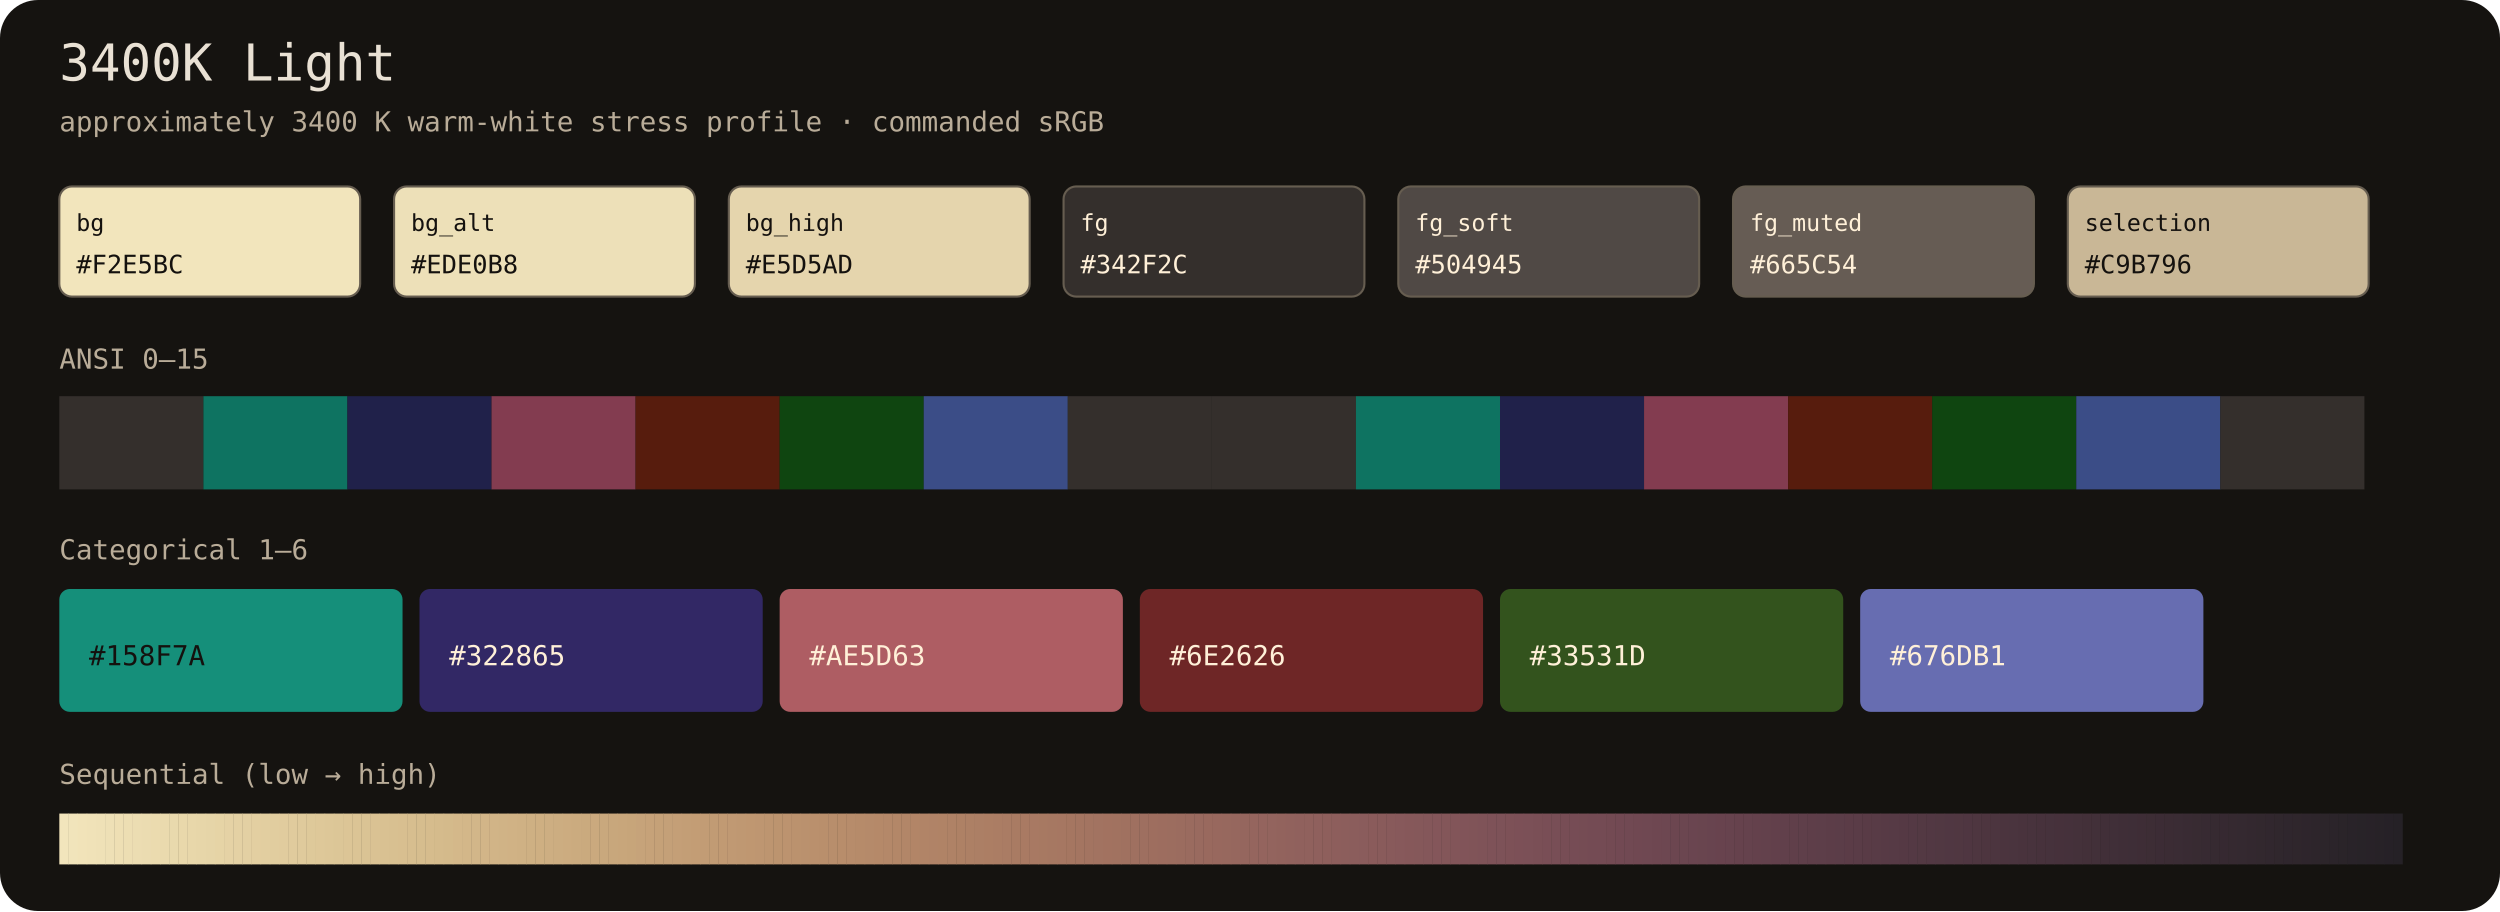
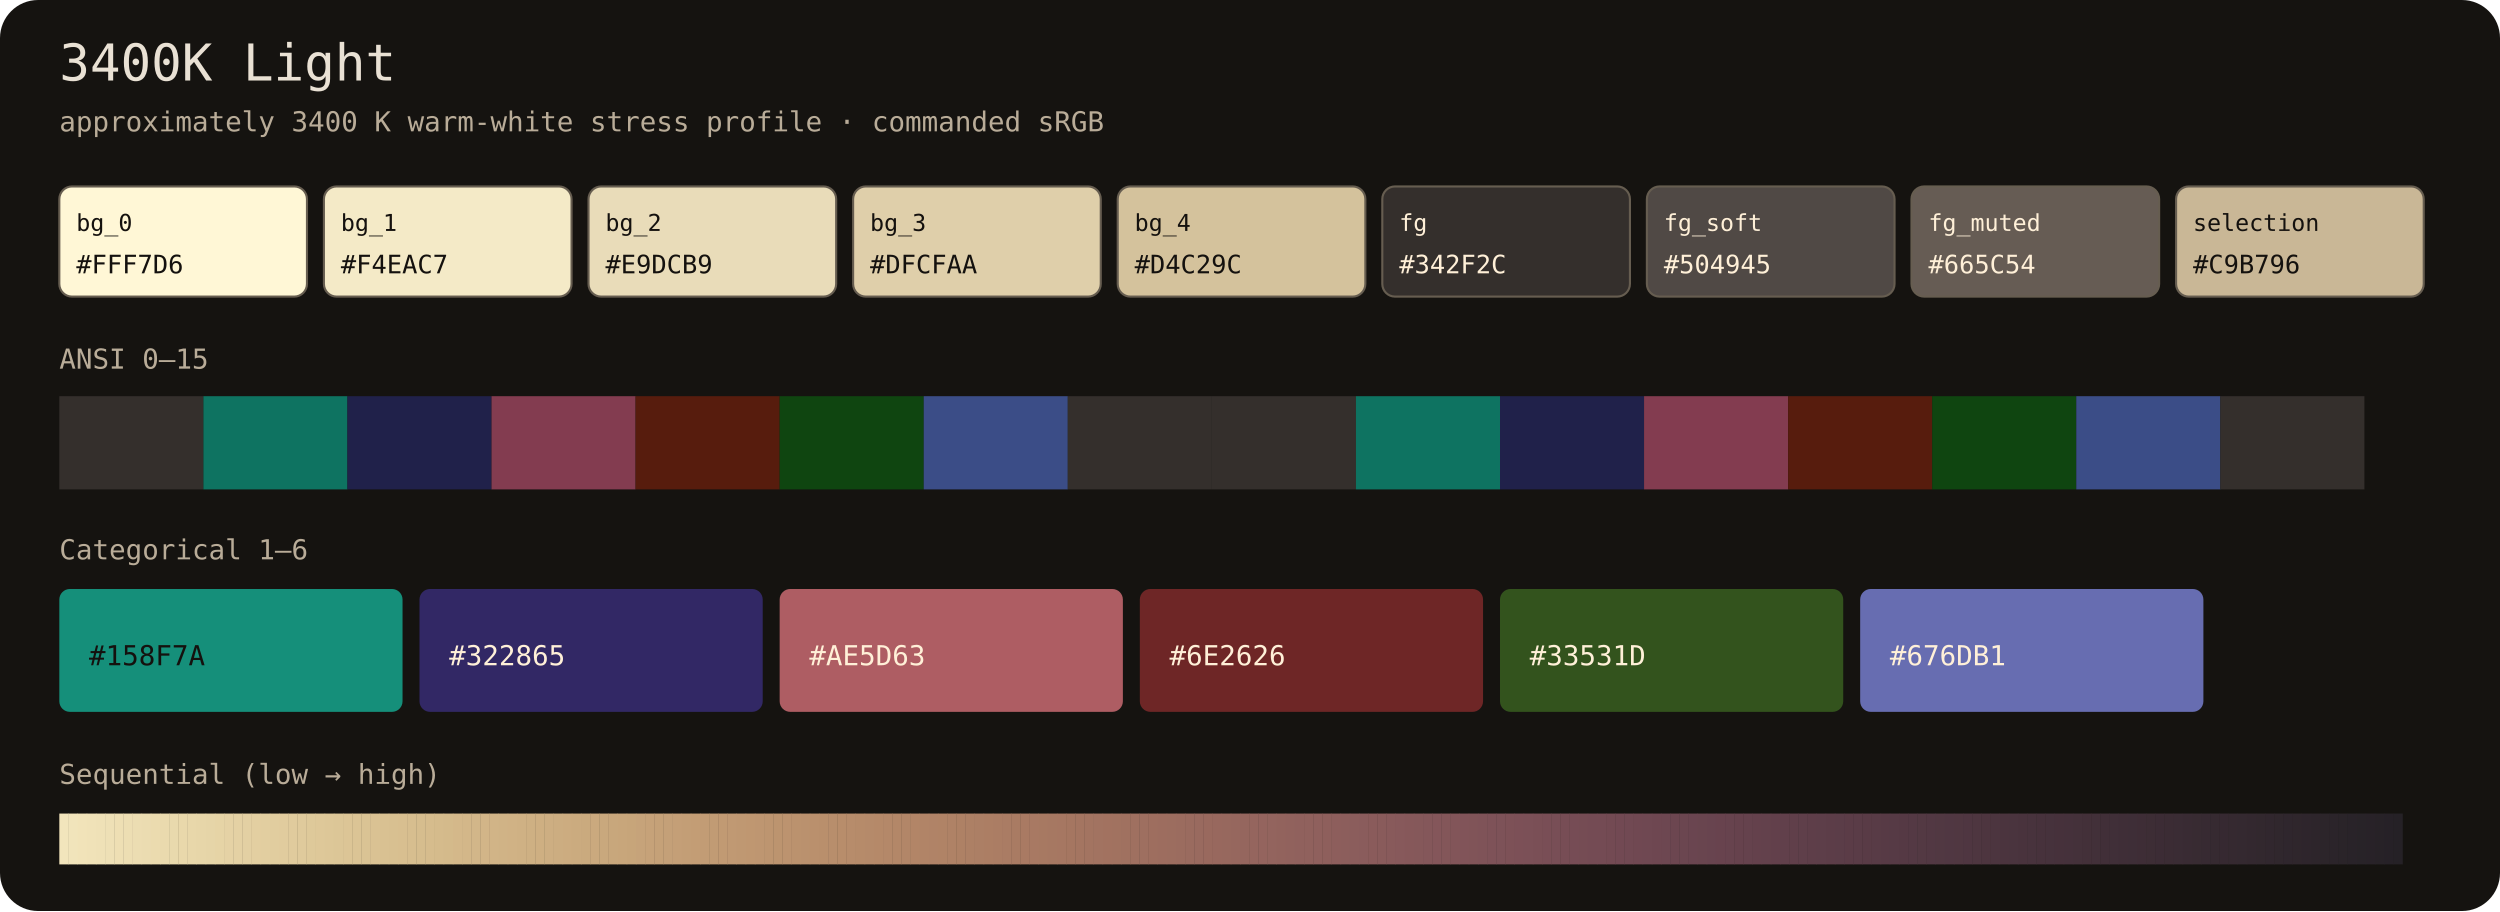
<svg xmlns="http://www.w3.org/2000/svg" width="1180" height="430" viewBox="0 0 1180 430">
  <rect width="100%" height="100%" rx="18" fill="#151310" />
  <text x="28" y="38" fill="#E9E1D4" font-size="24" font-family="ui-monospace, SFMono-Regular, Menlo, monospace">3400K Light</text>
  <text x="28" y="62" fill="#B9AC98" font-size="13" font-family="ui-monospace, SFMono-Regular, Menlo, monospace">approximately 3400 K warm-white stress profile · commanded sRGB</text>
-   <rect x="28" y="88" width="142" height="52" rx="6" fill="#F2E5BC" stroke="#665D50" />
-   <text x="36" y="109" fill="#14110E" font-size="11" font-family="ui-monospace, SFMono-Regular, Menlo, monospace">bg</text>
-   <text x="36" y="129" fill="#14110E" font-size="12" font-family="ui-monospace, SFMono-Regular, Menlo, monospace">#F2E5BC</text>
-   <rect x="186" y="88" width="142" height="52" rx="6" fill="#EDE0B8" stroke="#665D50" />
-   <text x="194" y="109" fill="#14110E" font-size="11" font-family="ui-monospace, SFMono-Regular, Menlo, monospace">bg_alt</text>
-   <text x="194" y="129" fill="#14110E" font-size="12" font-family="ui-monospace, SFMono-Regular, Menlo, monospace">#EDE0B8</text>
-   <rect x="344" y="88" width="142" height="52" rx="6" fill="#E5D5AD" stroke="#665D50" />
-   <text x="352" y="109" fill="#14110E" font-size="11" font-family="ui-monospace, SFMono-Regular, Menlo, monospace">bg_high</text>
-   <text x="352" y="129" fill="#14110E" font-size="12" font-family="ui-monospace, SFMono-Regular, Menlo, monospace">#E5D5AD</text>
-   <rect x="502" y="88" width="142" height="52" rx="6" fill="#342F2C" stroke="#665D50" />
-   <text x="510" y="109" fill="#FFF0D8" font-size="11" font-family="ui-monospace, SFMono-Regular, Menlo, monospace">fg</text>
-   <text x="510" y="129" fill="#FFF0D8" font-size="12" font-family="ui-monospace, SFMono-Regular, Menlo, monospace">#342F2C</text>
-   <rect x="660" y="88" width="142" height="52" rx="6" fill="#504945" stroke="#665D50" />
-   <text x="668" y="109" fill="#FFF0D8" font-size="11" font-family="ui-monospace, SFMono-Regular, Menlo, monospace">fg_soft</text>
-   <text x="668" y="129" fill="#FFF0D8" font-size="12" font-family="ui-monospace, SFMono-Regular, Menlo, monospace">#504945</text>
-   <rect x="818" y="88" width="142" height="52" rx="6" fill="#665C54" stroke="#665D50" />
-   <text x="826" y="109" fill="#FFF0D8" font-size="11" font-family="ui-monospace, SFMono-Regular, Menlo, monospace">fg_muted</text>
-   <text x="826" y="129" fill="#FFF0D8" font-size="12" font-family="ui-monospace, SFMono-Regular, Menlo, monospace">#665C54</text>
-   <rect x="976" y="88" width="142" height="52" rx="6" fill="#C9B796" stroke="#665D50" />
-   <text x="984" y="109" fill="#14110E" font-size="11" font-family="ui-monospace, SFMono-Regular, Menlo, monospace">selection</text>
-   <text x="984" y="129" fill="#14110E" font-size="12" font-family="ui-monospace, SFMono-Regular, Menlo, monospace">#C9B796</text>
+   <rect x="28.00" y="88" width="116.89" height="52" rx="6" fill="#FFF7D6" stroke="#665D50" />
+   <text x="36" y="109" fill="#14110E" font-size="11" font-family="ui-monospace, SFMono-Regular, Menlo, monospace">bg_0</text>
+   <text x="36" y="129" fill="#14110E" font-size="12" font-family="ui-monospace, SFMono-Regular, Menlo, monospace">#FFF7D6</text>
+   <rect x="152.89" y="88" width="116.89" height="52" rx="6" fill="#F4EAC7" stroke="#665D50" />
+   <text x="160.889" y="109" fill="#14110E" font-size="11" font-family="ui-monospace, SFMono-Regular, Menlo, monospace">bg_1</text>
+   <text x="160.889" y="129" fill="#14110E" font-size="12" font-family="ui-monospace, SFMono-Regular, Menlo, monospace">#F4EAC7</text>
+   <rect x="277.78" y="88" width="116.89" height="52" rx="6" fill="#E9DCB9" stroke="#665D50" />
+   <text x="285.778" y="109" fill="#14110E" font-size="11" font-family="ui-monospace, SFMono-Regular, Menlo, monospace">bg_2</text>
+   <text x="285.778" y="129" fill="#14110E" font-size="12" font-family="ui-monospace, SFMono-Regular, Menlo, monospace">#E9DCB9</text>
+   <rect x="402.67" y="88" width="116.89" height="52" rx="6" fill="#DFCFAA" stroke="#665D50" />
+   <text x="410.667" y="109" fill="#14110E" font-size="11" font-family="ui-monospace, SFMono-Regular, Menlo, monospace">bg_3</text>
+   <text x="410.667" y="129" fill="#14110E" font-size="12" font-family="ui-monospace, SFMono-Regular, Menlo, monospace">#DFCFAA</text>
+   <rect x="527.56" y="88" width="116.89" height="52" rx="6" fill="#D4C29C" stroke="#665D50" />
+   <text x="535.556" y="109" fill="#14110E" font-size="11" font-family="ui-monospace, SFMono-Regular, Menlo, monospace">bg_4</text>
+   <text x="535.556" y="129" fill="#14110E" font-size="12" font-family="ui-monospace, SFMono-Regular, Menlo, monospace">#D4C29C</text>
+   <rect x="652.44" y="88" width="116.89" height="52" rx="6" fill="#342F2C" stroke="#665D50" />
+   <text x="660.444" y="109" fill="#FFF0D8" font-size="11" font-family="ui-monospace, SFMono-Regular, Menlo, monospace">fg</text>
+   <text x="660.444" y="129" fill="#FFF0D8" font-size="12" font-family="ui-monospace, SFMono-Regular, Menlo, monospace">#342F2C</text>
+   <rect x="777.33" y="88" width="116.89" height="52" rx="6" fill="#504945" stroke="#665D50" />
+   <text x="785.333" y="109" fill="#FFF0D8" font-size="11" font-family="ui-monospace, SFMono-Regular, Menlo, monospace">fg_soft</text>
+   <text x="785.333" y="129" fill="#FFF0D8" font-size="12" font-family="ui-monospace, SFMono-Regular, Menlo, monospace">#504945</text>
+   <rect x="902.22" y="88" width="116.89" height="52" rx="6" fill="#665C54" stroke="#665D50" />
+   <text x="910.222" y="109" fill="#FFF0D8" font-size="11" font-family="ui-monospace, SFMono-Regular, Menlo, monospace">fg_muted</text>
+   <text x="910.222" y="129" fill="#FFF0D8" font-size="12" font-family="ui-monospace, SFMono-Regular, Menlo, monospace">#665C54</text>
+   <rect x="1027.11" y="88" width="116.89" height="52" rx="6" fill="#C9B796" stroke="#665D50" />
+   <text x="1035.111" y="109" fill="#14110E" font-size="11" font-family="ui-monospace, SFMono-Regular, Menlo, monospace">selection</text>
+   <text x="1035.111" y="129" fill="#14110E" font-size="12" font-family="ui-monospace, SFMono-Regular, Menlo, monospace">#C9B796</text>
  <text x="28" y="174" fill="#B9AC98" font-size="13" font-family="ui-monospace, SFMono-Regular, Menlo, monospace">ANSI 0–15</text>
  <rect x="28" y="187" width="68" height="44" fill="#342F2C" />
  <rect x="96" y="187" width="68" height="44" fill="#0E7361" />
  <rect x="164" y="187" width="68" height="44" fill="#20214A" />
  <rect x="232" y="187" width="68" height="44" fill="#833C50" />
  <rect x="300" y="187" width="68" height="44" fill="#571C0D" />
  <rect x="368" y="187" width="68" height="44" fill="#0F4510" />
  <rect x="436" y="187" width="68" height="44" fill="#3B4D87" />
  <rect x="504" y="187" width="68" height="44" fill="#342F2C" />
  <rect x="572" y="187" width="68" height="44" fill="#342F2C" />
  <rect x="640" y="187" width="68" height="44" fill="#0E7361" />
  <rect x="708" y="187" width="68" height="44" fill="#20214A" />
  <rect x="776" y="187" width="68" height="44" fill="#833C50" />
  <rect x="844" y="187" width="68" height="44" fill="#571C0D" />
  <rect x="912" y="187" width="68" height="44" fill="#0F4510" />
  <rect x="980" y="187" width="68" height="44" fill="#3B4D87" />
  <rect x="1048" y="187" width="68" height="44" fill="#342F2C" />
  <text x="28" y="264" fill="#B9AC98" font-size="13" font-family="ui-monospace, SFMono-Regular, Menlo, monospace">Categorical 1–6</text>
  <rect x="28" y="278" width="162" height="58" rx="5" fill="#158F7A" />
  <text x="42" y="314" fill="#14110E" font-size="13" font-family="ui-monospace, SFMono-Regular, Menlo, monospace">#158F7A</text>
  <rect x="198" y="278" width="162" height="58" rx="5" fill="#322865" />
  <text x="212" y="314" fill="#FFF0D8" font-size="13" font-family="ui-monospace, SFMono-Regular, Menlo, monospace">#322865</text>
  <rect x="368" y="278" width="162" height="58" rx="5" fill="#AE5D63" />
  <text x="382" y="314" fill="#FFF0D8" font-size="13" font-family="ui-monospace, SFMono-Regular, Menlo, monospace">#AE5D63</text>
  <rect x="538" y="278" width="162" height="58" rx="5" fill="#6E2626" />
  <text x="552" y="314" fill="#FFF0D8" font-size="13" font-family="ui-monospace, SFMono-Regular, Menlo, monospace">#6E2626</text>
  <rect x="708" y="278" width="162" height="58" rx="5" fill="#33531D" />
  <text x="722" y="314" fill="#FFF0D8" font-size="13" font-family="ui-monospace, SFMono-Regular, Menlo, monospace">#33531D</text>
  <rect x="878" y="278" width="162" height="58" rx="5" fill="#676DB1" />
  <text x="892" y="314" fill="#FFF0D8" font-size="13" font-family="ui-monospace, SFMono-Regular, Menlo, monospace">#676DB1</text>
  <text x="28" y="370" fill="#B9AC98" font-size="13" font-family="ui-monospace, SFMono-Regular, Menlo, monospace">Sequential (low → high)</text>
  <rect x="28.00" y="384" width="4.5" height="24" fill="#F2E5BC" />
  <rect x="32.32" y="384" width="4.5" height="24" fill="#F1E4BB" />
  <rect x="36.64" y="384" width="4.5" height="24" fill="#F1E3B9" />
  <rect x="40.96" y="384" width="4.5" height="24" fill="#F0E2B8" />
  <rect x="45.28" y="384" width="4.5" height="24" fill="#EFE1B7" />
  <rect x="49.60" y="384" width="4.5" height="24" fill="#EEE0B6" />
  <rect x="53.92" y="384" width="4.5" height="24" fill="#EEDFB4" />
  <rect x="58.24" y="384" width="4.5" height="24" fill="#EDDEB3" />
  <rect x="62.56" y="384" width="4.5" height="24" fill="#ECDDB2" />
  <rect x="66.88" y="384" width="4.5" height="24" fill="#EBDCB1" />
  <rect x="71.20" y="384" width="4.5" height="24" fill="#EBDBAF" />
  <rect x="75.52" y="384" width="4.5" height="24" fill="#EADAAE" />
  <rect x="79.84" y="384" width="4.5" height="24" fill="#E9D9AD" />
  <rect x="84.16" y="384" width="4.5" height="24" fill="#E9D8AB" />
  <rect x="88.48" y="384" width="4.5" height="24" fill="#E8D7AA" />
  <rect x="92.80" y="384" width="4.5" height="24" fill="#E7D6A9" />
  <rect x="97.12" y="384" width="4.5" height="24" fill="#E6D5A8" />
  <rect x="101.44" y="384" width="4.5" height="24" fill="#E6D4A6" />
  <rect x="105.76" y="384" width="4.5" height="24" fill="#E5D2A5" />
  <rect x="110.08" y="384" width="4.5" height="24" fill="#E4D1A4" />
  <rect x="114.40" y="384" width="4.5" height="24" fill="#E3D0A3" />
  <rect x="118.72" y="384" width="4.5" height="24" fill="#E3CFA1" />
  <rect x="123.04" y="384" width="4.5" height="24" fill="#E2CEA0" />
  <rect x="127.36" y="384" width="4.5" height="24" fill="#E1CD9F" />
  <rect x="131.68" y="384" width="4.5" height="24" fill="#E1CC9E" />
  <rect x="136.00" y="384" width="4.5" height="24" fill="#E0CB9D" />
  <rect x="140.32" y="384" width="4.5" height="24" fill="#DFCA9C" />
  <rect x="144.64" y="384" width="4.5" height="24" fill="#DEC99A" />
  <rect x="148.96" y="384" width="4.5" height="24" fill="#DEC899" />
  <rect x="153.28" y="384" width="4.5" height="24" fill="#DDC798" />
  <rect x="157.60" y="384" width="4.5" height="24" fill="#DCC697" />
  <rect x="161.92" y="384" width="4.5" height="24" fill="#DCC596" />
  <rect x="166.24" y="384" width="4.5" height="24" fill="#DBC495" />
  <rect x="170.56" y="384" width="4.5" height="24" fill="#DAC394" />
  <rect x="174.88" y="384" width="4.5" height="24" fill="#DAC293" />
  <rect x="179.20" y="384" width="4.5" height="24" fill="#D9C192" />
  <rect x="183.52" y="384" width="4.5" height="24" fill="#D8C091" />
  <rect x="187.84" y="384" width="4.5" height="24" fill="#D8BF90" />
  <rect x="192.16" y="384" width="4.5" height="24" fill="#D7BE8F" />
  <rect x="196.48" y="384" width="4.5" height="24" fill="#D6BD8E" />
  <rect x="200.80" y="384" width="4.5" height="24" fill="#D6BC8D" />
  <rect x="205.12" y="384" width="4.5" height="24" fill="#D5BB8C" />
  <rect x="209.44" y="384" width="4.5" height="24" fill="#D4BA8B" />
  <rect x="213.76" y="384" width="4.5" height="24" fill="#D4B88A" />
  <rect x="218.08" y="384" width="4.5" height="24" fill="#D3B789" />
  <rect x="222.40" y="384" width="4.5" height="24" fill="#D2B689" />
  <rect x="226.72" y="384" width="4.5" height="24" fill="#D2B588" />
  <rect x="231.04" y="384" width="4.5" height="24" fill="#D1B487" />
  <rect x="235.36" y="384" width="4.5" height="24" fill="#D0B386" />
  <rect x="239.68" y="384" width="4.5" height="24" fill="#D0B285" />
  <rect x="244.00" y="384" width="4.5" height="24" fill="#CFB184" />
  <rect x="248.32" y="384" width="4.5" height="24" fill="#CEB083" />
  <rect x="252.64" y="384" width="4.5" height="24" fill="#CEAF82" />
  <rect x="256.96" y="384" width="4.5" height="24" fill="#CDAE82" />
  <rect x="261.28" y="384" width="4.5" height="24" fill="#CCAD81" />
  <rect x="265.60" y="384" width="4.5" height="24" fill="#CCAC80" />
  <rect x="269.92" y="384" width="4.5" height="24" fill="#CBAB7F" />
  <rect x="274.24" y="384" width="4.5" height="24" fill="#CAAA7E" />
  <rect x="278.56" y="384" width="4.5" height="24" fill="#CAA97E" />
  <rect x="282.88" y="384" width="4.5" height="24" fill="#C9A87D" />
  <rect x="287.20" y="384" width="4.5" height="24" fill="#C8A77C" />
  <rect x="291.52" y="384" width="4.5" height="24" fill="#C8A67B" />
  <rect x="295.84" y="384" width="4.5" height="24" fill="#C7A57A" />
  <rect x="300.16" y="384" width="4.5" height="24" fill="#C6A37A" />
  <rect x="304.48" y="384" width="4.5" height="24" fill="#C6A279" />
  <rect x="308.80" y="384" width="4.5" height="24" fill="#C5A178" />
  <rect x="313.12" y="384" width="4.5" height="24" fill="#C4A078" />
  <rect x="317.44" y="384" width="4.5" height="24" fill="#C49F77" />
  <rect x="321.76" y="384" width="4.5" height="24" fill="#C39E76" />
  <rect x="326.08" y="384" width="4.5" height="24" fill="#C39D75" />
  <rect x="330.40" y="384" width="4.5" height="24" fill="#C29C75" />
  <rect x="334.72" y="384" width="4.5" height="24" fill="#C19B74" />
  <rect x="339.04" y="384" width="4.5" height="24" fill="#C19A73" />
  <rect x="343.36" y="384" width="4.5" height="24" fill="#C09973" />
  <rect x="347.68" y="384" width="4.5" height="24" fill="#BF9872" />
  <rect x="352.00" y="384" width="4.5" height="24" fill="#BF9771" />
  <rect x="356.32" y="384" width="4.5" height="24" fill="#BE9671" />
  <rect x="360.64" y="384" width="4.5" height="24" fill="#BD9570" />
  <rect x="364.96" y="384" width="4.5" height="24" fill="#BC946F" />
  <rect x="369.28" y="384" width="4.5" height="24" fill="#BC936F" />
  <rect x="373.60" y="384" width="4.5" height="24" fill="#BB926E" />
  <rect x="377.92" y="384" width="4.5" height="24" fill="#BA916E" />
  <rect x="382.24" y="384" width="4.5" height="24" fill="#BA906D" />
  <rect x="386.56" y="384" width="4.5" height="24" fill="#B98F6C" />
  <rect x="390.88" y="384" width="4.5" height="24" fill="#B88E6C" />
  <rect x="395.20" y="384" width="4.5" height="24" fill="#B88D6B" />
  <rect x="399.52" y="384" width="4.5" height="24" fill="#B78C6B" />
  <rect x="403.84" y="384" width="4.5" height="24" fill="#B68B6A" />
  <rect x="408.16" y="384" width="4.5" height="24" fill="#B58A6A" />
  <rect x="412.48" y="384" width="4.5" height="24" fill="#B58969" />
  <rect x="416.80" y="384" width="4.5" height="24" fill="#B48869" />
  <rect x="421.12" y="384" width="4.5" height="24" fill="#B38768" />
  <rect x="425.44" y="384" width="4.5" height="24" fill="#B28668" />
  <rect x="429.76" y="384" width="4.5" height="24" fill="#B28567" />
  <rect x="434.08" y="384" width="4.5" height="24" fill="#B18467" />
  <rect x="438.40" y="384" width="4.5" height="24" fill="#B08367" />
  <rect x="442.72" y="384" width="4.5" height="24" fill="#B08366" />
  <rect x="447.04" y="384" width="4.5" height="24" fill="#AF8266" />
  <rect x="451.36" y="384" width="4.5" height="24" fill="#AE8165" />
  <rect x="455.68" y="384" width="4.5" height="24" fill="#AD8065" />
  <rect x="460.00" y="384" width="4.5" height="24" fill="#AC7F65" />
  <rect x="464.32" y="384" width="4.5" height="24" fill="#AC7E64" />
  <rect x="468.64" y="384" width="4.5" height="24" fill="#AB7D64" />
  <rect x="472.96" y="384" width="4.5" height="24" fill="#AA7C64" />
  <rect x="477.28" y="384" width="4.5" height="24" fill="#A97B63" />
  <rect x="481.60" y="384" width="4.5" height="24" fill="#A97A63" />
  <rect x="485.92" y="384" width="4.5" height="24" fill="#A87963" />
  <rect x="490.24" y="384" width="4.5" height="24" fill="#A77962" />
  <rect x="494.56" y="384" width="4.5" height="24" fill="#A67862" />
  <rect x="498.88" y="384" width="4.5" height="24" fill="#A67762" />
  <rect x="503.20" y="384" width="4.5" height="24" fill="#A57661" />
  <rect x="507.52" y="384" width="4.5" height="24" fill="#A47561" />
  <rect x="511.84" y="384" width="4.5" height="24" fill="#A37461" />
  <rect x="516.16" y="384" width="4.5" height="24" fill="#A27361" />
  <rect x="520.48" y="384" width="4.5" height="24" fill="#A27260" />
  <rect x="524.80" y="384" width="4.5" height="24" fill="#A17260" />
  <rect x="529.12" y="384" width="4.5" height="24" fill="#A07160" />
  <rect x="533.44" y="384" width="4.5" height="24" fill="#9F7060" />
  <rect x="537.76" y="384" width="4.5" height="24" fill="#9E6F60" />
  <rect x="542.08" y="384" width="4.5" height="24" fill="#9E6E5F" />
  <rect x="546.40" y="384" width="4.5" height="24" fill="#9D6D5F" />
  <rect x="550.72" y="384" width="4.5" height="24" fill="#9C6D5F" />
  <rect x="555.04" y="384" width="4.5" height="24" fill="#9B6C5F" />
  <rect x="559.36" y="384" width="4.5" height="24" fill="#9A6B5F" />
  <rect x="563.68" y="384" width="4.5" height="24" fill="#996A5F" />
  <rect x="568.00" y="384" width="4.5" height="24" fill="#99695E" />
  <rect x="572.32" y="384" width="4.5" height="24" fill="#98685E" />
  <rect x="576.64" y="384" width="4.5" height="24" fill="#97685E" />
  <rect x="580.96" y="384" width="4.5" height="24" fill="#96675E" />
  <rect x="585.28" y="384" width="4.5" height="24" fill="#95665E" />
  <rect x="589.60" y="384" width="4.5" height="24" fill="#95655E" />
  <rect x="593.92" y="384" width="4.5" height="24" fill="#94645E" />
  <rect x="598.24" y="384" width="4.5" height="24" fill="#93645E" />
  <rect x="602.56" y="384" width="4.5" height="24" fill="#92635D" />
  <rect x="606.88" y="384" width="4.5" height="24" fill="#91625D" />
  <rect x="611.20" y="384" width="4.5" height="24" fill="#90615D" />
  <rect x="615.52" y="384" width="4.5" height="24" fill="#90615D" />
  <rect x="619.84" y="384" width="4.5" height="24" fill="#8F605D" />
  <rect x="624.16" y="384" width="4.5" height="24" fill="#8E5F5C" />
  <rect x="628.48" y="384" width="4.5" height="24" fill="#8D5E5C" />
  <rect x="632.80" y="384" width="4.5" height="24" fill="#8C5E5C" />
  <rect x="637.12" y="384" width="4.5" height="24" fill="#8B5D5C" />
  <rect x="641.44" y="384" width="4.5" height="24" fill="#8A5C5C" />
  <rect x="645.76" y="384" width="4.5" height="24" fill="#8A5B5B" />
  <rect x="650.08" y="384" width="4.5" height="24" fill="#895B5B" />
  <rect x="654.40" y="384" width="4.5" height="24" fill="#885A5B" />
  <rect x="658.72" y="384" width="4.5" height="24" fill="#87595B" />
  <rect x="663.04" y="384" width="4.5" height="24" fill="#86585A" />
  <rect x="667.36" y="384" width="4.5" height="24" fill="#85585A" />
  <rect x="671.68" y="384" width="4.5" height="24" fill="#84575A" />
  <rect x="676.00" y="384" width="4.5" height="24" fill="#84565A" />
  <rect x="680.32" y="384" width="4.5" height="24" fill="#835659" />
  <rect x="684.64" y="384" width="4.5" height="24" fill="#825559" />
  <rect x="688.96" y="384" width="4.5" height="24" fill="#815459" />
  <rect x="693.28" y="384" width="4.5" height="24" fill="#805458" />
  <rect x="697.60" y="384" width="4.5" height="24" fill="#7F5358" />
  <rect x="701.92" y="384" width="4.5" height="24" fill="#7E5258" />
  <rect x="706.24" y="384" width="4.5" height="24" fill="#7D5258" />
  <rect x="710.56" y="384" width="4.5" height="24" fill="#7D5157" />
  <rect x="714.88" y="384" width="4.5" height="24" fill="#7C5057" />
  <rect x="719.20" y="384" width="4.5" height="24" fill="#7B5057" />
  <rect x="723.52" y="384" width="4.5" height="24" fill="#7A4F56" />
  <rect x="727.84" y="384" width="4.5" height="24" fill="#794E56" />
  <rect x="732.16" y="384" width="4.5" height="24" fill="#784E56" />
  <rect x="736.48" y="384" width="4.5" height="24" fill="#774D55" />
  <rect x="740.80" y="384" width="4.5" height="24" fill="#764C55" />
  <rect x="745.12" y="384" width="4.5" height="24" fill="#754C54" />
  <rect x="749.44" y="384" width="4.5" height="24" fill="#744B54" />
  <rect x="753.76" y="384" width="4.5" height="24" fill="#744B54" />
  <rect x="758.08" y="384" width="4.5" height="24" fill="#734A53" />
  <rect x="762.40" y="384" width="4.5" height="24" fill="#724953" />
  <rect x="766.72" y="384" width="4.5" height="24" fill="#714953" />
  <rect x="771.04" y="384" width="4.5" height="24" fill="#704852" />
  <rect x="775.36" y="384" width="4.5" height="24" fill="#6F4852" />
  <rect x="779.68" y="384" width="4.5" height="24" fill="#6E4751" />
  <rect x="784.00" y="384" width="4.5" height="24" fill="#6D4751" />
  <rect x="788.32" y="384" width="4.5" height="24" fill="#6C4650" />
  <rect x="792.64" y="384" width="4.5" height="24" fill="#6B4650" />
  <rect x="796.96" y="384" width="4.5" height="24" fill="#6A4550" />
  <rect x="801.28" y="384" width="4.5" height="24" fill="#69454F" />
  <rect x="805.60" y="384" width="4.5" height="24" fill="#68444F" />
  <rect x="809.92" y="384" width="4.5" height="24" fill="#68434E" />
  <rect x="814.24" y="384" width="4.5" height="24" fill="#67434E" />
  <rect x="818.56" y="384" width="4.5" height="24" fill="#66424D" />
  <rect x="822.88" y="384" width="4.5" height="24" fill="#65424D" />
  <rect x="827.20" y="384" width="4.5" height="24" fill="#64414C" />
  <rect x="831.52" y="384" width="4.5" height="24" fill="#63414C" />
  <rect x="835.84" y="384" width="4.5" height="24" fill="#62404B" />
  <rect x="840.16" y="384" width="4.5" height="24" fill="#61404B" />
  <rect x="844.48" y="384" width="4.5" height="24" fill="#603F4A" />
  <rect x="848.80" y="384" width="4.5" height="24" fill="#5F3F4A" />
  <rect x="853.12" y="384" width="4.5" height="24" fill="#5E3E49" />
  <rect x="857.44" y="384" width="4.5" height="24" fill="#5D3E49" />
  <rect x="861.76" y="384" width="4.5" height="24" fill="#5C3D48" />
  <rect x="866.08" y="384" width="4.5" height="24" fill="#5B3D48" />
  <rect x="870.40" y="384" width="4.5" height="24" fill="#5B3C47" />
  <rect x="874.72" y="384" width="4.5" height="24" fill="#5A3C47" />
  <rect x="879.04" y="384" width="4.5" height="24" fill="#593B46" />
  <rect x="883.36" y="384" width="4.5" height="24" fill="#583B46" />
  <rect x="887.68" y="384" width="4.5" height="24" fill="#573A45" />
  <rect x="892.00" y="384" width="4.5" height="24" fill="#563A45" />
  <rect x="896.32" y="384" width="4.5" height="24" fill="#553944" />
  <rect x="900.64" y="384" width="4.5" height="24" fill="#543944" />
  <rect x="904.96" y="384" width="4.5" height="24" fill="#533943" />
  <rect x="909.28" y="384" width="4.5" height="24" fill="#523843" />
  <rect x="913.60" y="384" width="4.5" height="24" fill="#513842" />
  <rect x="917.92" y="384" width="4.5" height="24" fill="#503742" />
  <rect x="922.24" y="384" width="4.5" height="24" fill="#503741" />
  <rect x="926.56" y="384" width="4.5" height="24" fill="#4F3641" />
  <rect x="930.88" y="384" width="4.5" height="24" fill="#4E3640" />
  <rect x="935.20" y="384" width="4.5" height="24" fill="#4D353F" />
  <rect x="939.52" y="384" width="4.5" height="24" fill="#4C353F" />
  <rect x="943.84" y="384" width="4.5" height="24" fill="#4B343E" />
  <rect x="948.16" y="384" width="4.5" height="24" fill="#4A343E" />
  <rect x="952.48" y="384" width="4.5" height="24" fill="#49333D" />
  <rect x="956.80" y="384" width="4.5" height="24" fill="#48333D" />
  <rect x="961.12" y="384" width="4.5" height="24" fill="#47323C" />
  <rect x="965.44" y="384" width="4.5" height="24" fill="#46323C" />
  <rect x="969.76" y="384" width="4.5" height="24" fill="#46313B" />
  <rect x="974.08" y="384" width="4.5" height="24" fill="#45313B" />
  <rect x="978.40" y="384" width="4.5" height="24" fill="#44313A" />
  <rect x="982.72" y="384" width="4.5" height="24" fill="#433039" />
  <rect x="987.04" y="384" width="4.5" height="24" fill="#423039" />
  <rect x="991.36" y="384" width="4.5" height="24" fill="#412F38" />
  <rect x="995.68" y="384" width="4.5" height="24" fill="#402F38" />
  <rect x="1000.00" y="384" width="4.5" height="24" fill="#3F2E37" />
  <rect x="1004.32" y="384" width="4.5" height="24" fill="#3E2E37" />
  <rect x="1008.64" y="384" width="4.5" height="24" fill="#3E2D36" />
  <rect x="1012.96" y="384" width="4.5" height="24" fill="#3D2D35" />
  <rect x="1017.28" y="384" width="4.5" height="24" fill="#3C2C35" />
  <rect x="1021.60" y="384" width="4.5" height="24" fill="#3B2C34" />
  <rect x="1025.92" y="384" width="4.5" height="24" fill="#3A2C34" />
  <rect x="1030.24" y="384" width="4.5" height="24" fill="#392B33" />
  <rect x="1034.56" y="384" width="4.5" height="24" fill="#382B32" />
  <rect x="1038.88" y="384" width="4.5" height="24" fill="#372A32" />
  <rect x="1043.20" y="384" width="4.5" height="24" fill="#362A31" />
  <rect x="1047.52" y="384" width="4.5" height="24" fill="#362931" />
  <rect x="1051.84" y="384" width="4.5" height="24" fill="#352930" />
  <rect x="1056.16" y="384" width="4.5" height="24" fill="#342930" />
  <rect x="1060.48" y="384" width="4.5" height="24" fill="#33282F" />
  <rect x="1064.80" y="384" width="4.5" height="24" fill="#32282E" />
  <rect x="1069.12" y="384" width="4.5" height="24" fill="#31272E" />
  <rect x="1073.44" y="384" width="4.5" height="24" fill="#30272D" />
  <rect x="1077.76" y="384" width="4.5" height="24" fill="#2F262D" />
  <rect x="1082.08" y="384" width="4.5" height="24" fill="#2F262C" />
  <rect x="1086.40" y="384" width="4.5" height="24" fill="#2E252C" />
  <rect x="1090.72" y="384" width="4.5" height="24" fill="#2D252B" />
  <rect x="1095.04" y="384" width="4.5" height="24" fill="#2C252A" />
  <rect x="1099.36" y="384" width="4.5" height="24" fill="#2B242A" />
  <rect x="1103.68" y="384" width="4.5" height="24" fill="#2A2429" />
  <rect x="1108.00" y="384" width="4.5" height="24" fill="#292329" />
  <rect x="1112.32" y="384" width="4.5" height="24" fill="#282328" />
  <rect x="1116.64" y="384" width="4.5" height="24" fill="#282228" />
  <rect x="1120.96" y="384" width="4.5" height="24" fill="#272227" />
  <rect x="1125.28" y="384" width="4.5" height="24" fill="#262127" />
  <rect x="1129.60" y="384" width="4.5" height="24" fill="#252126" />
</svg>
